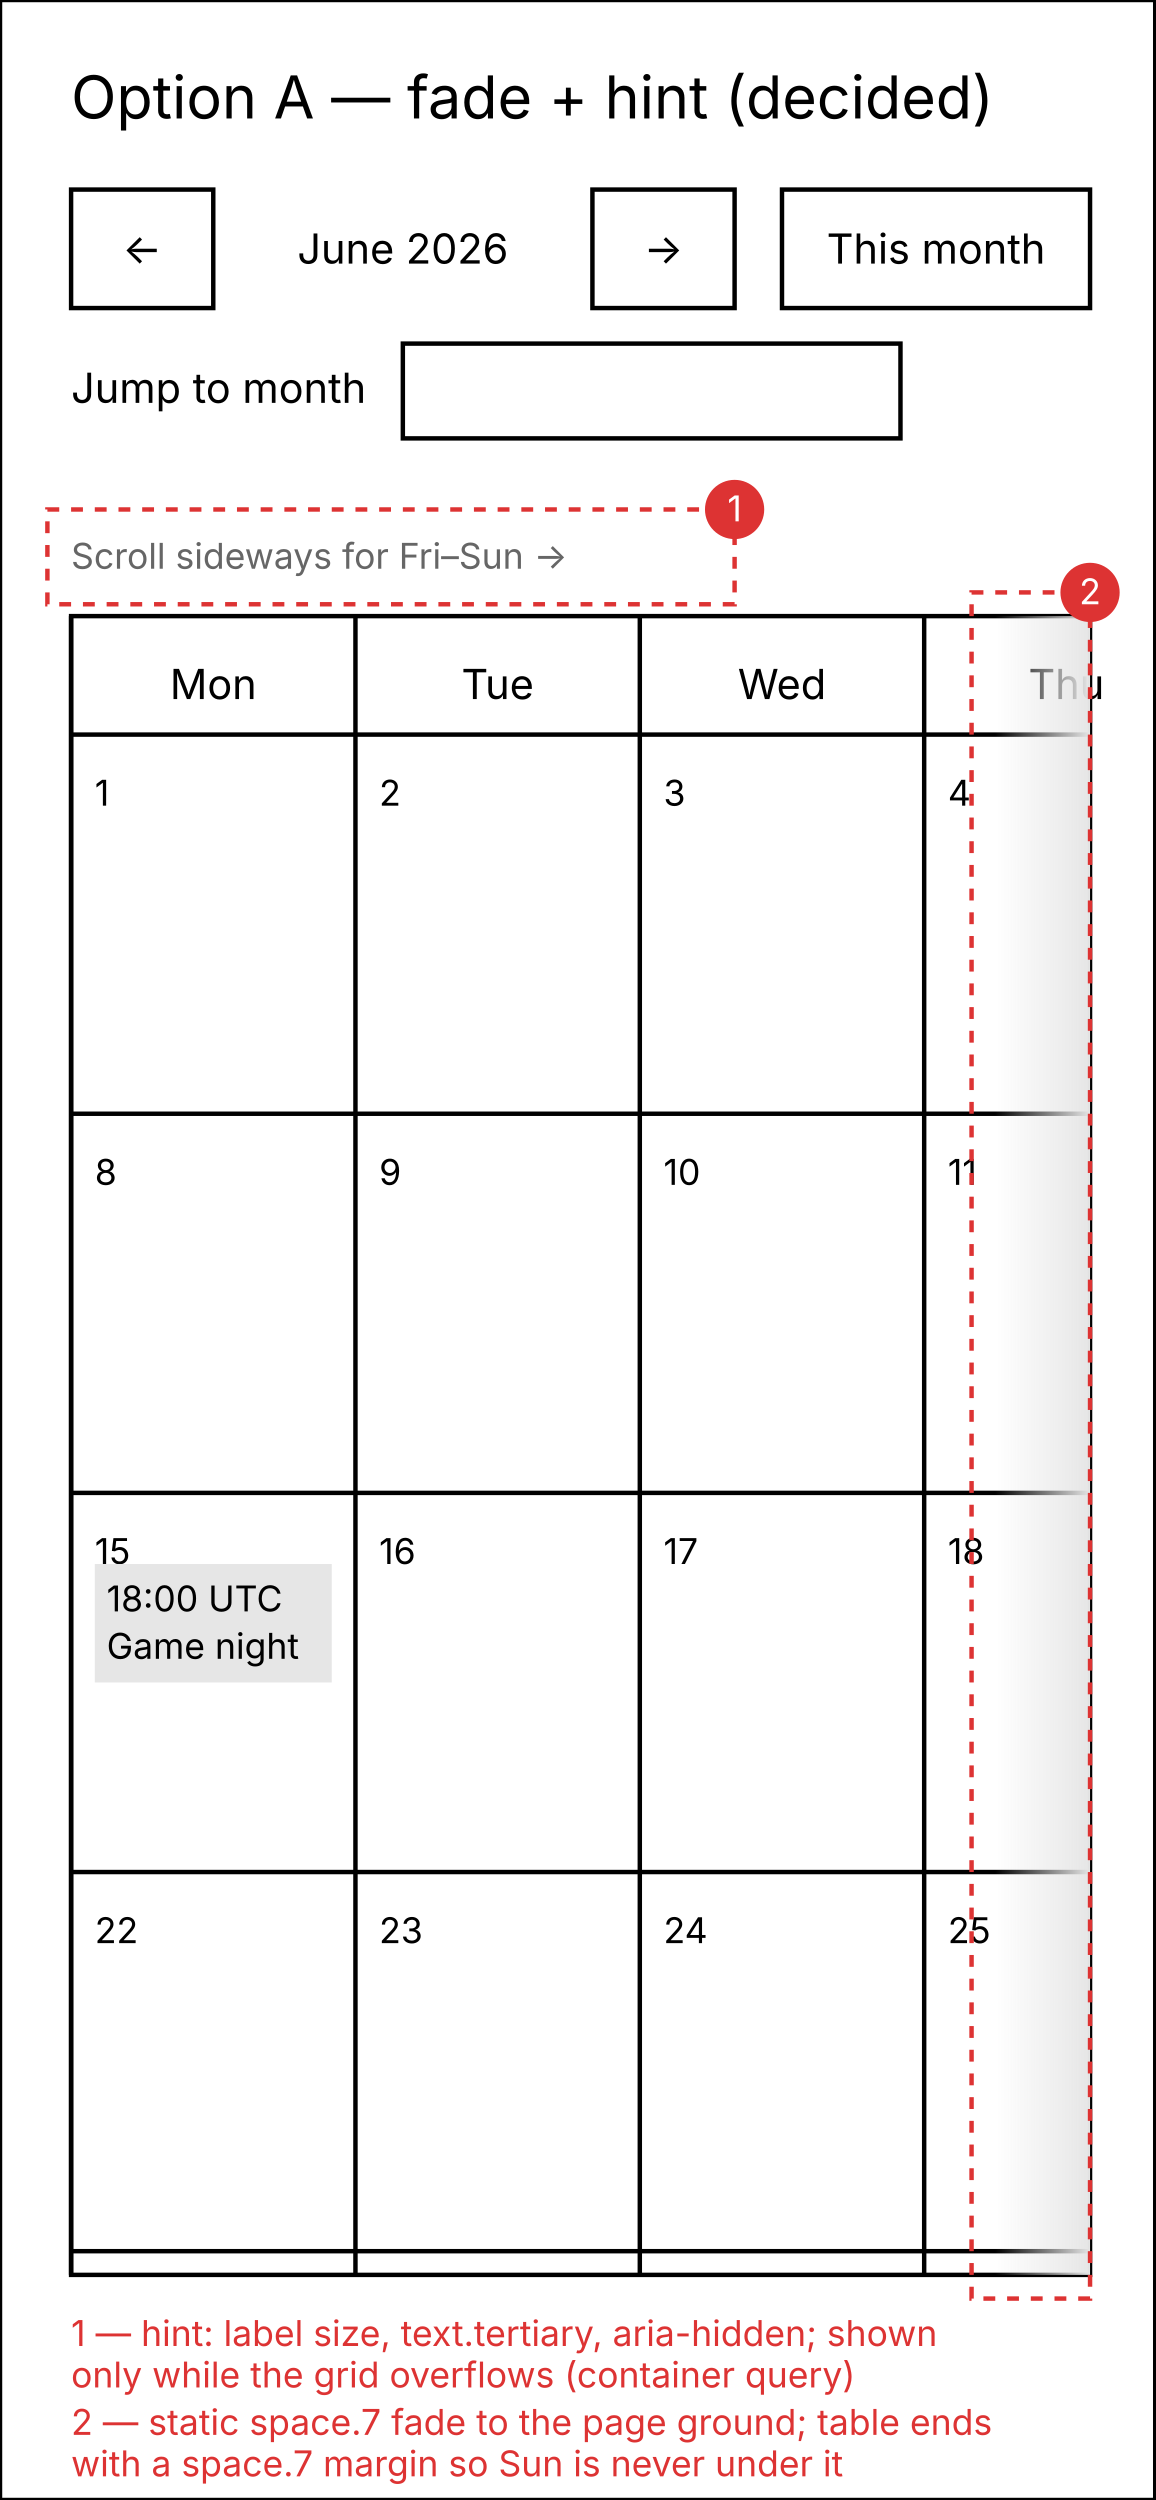
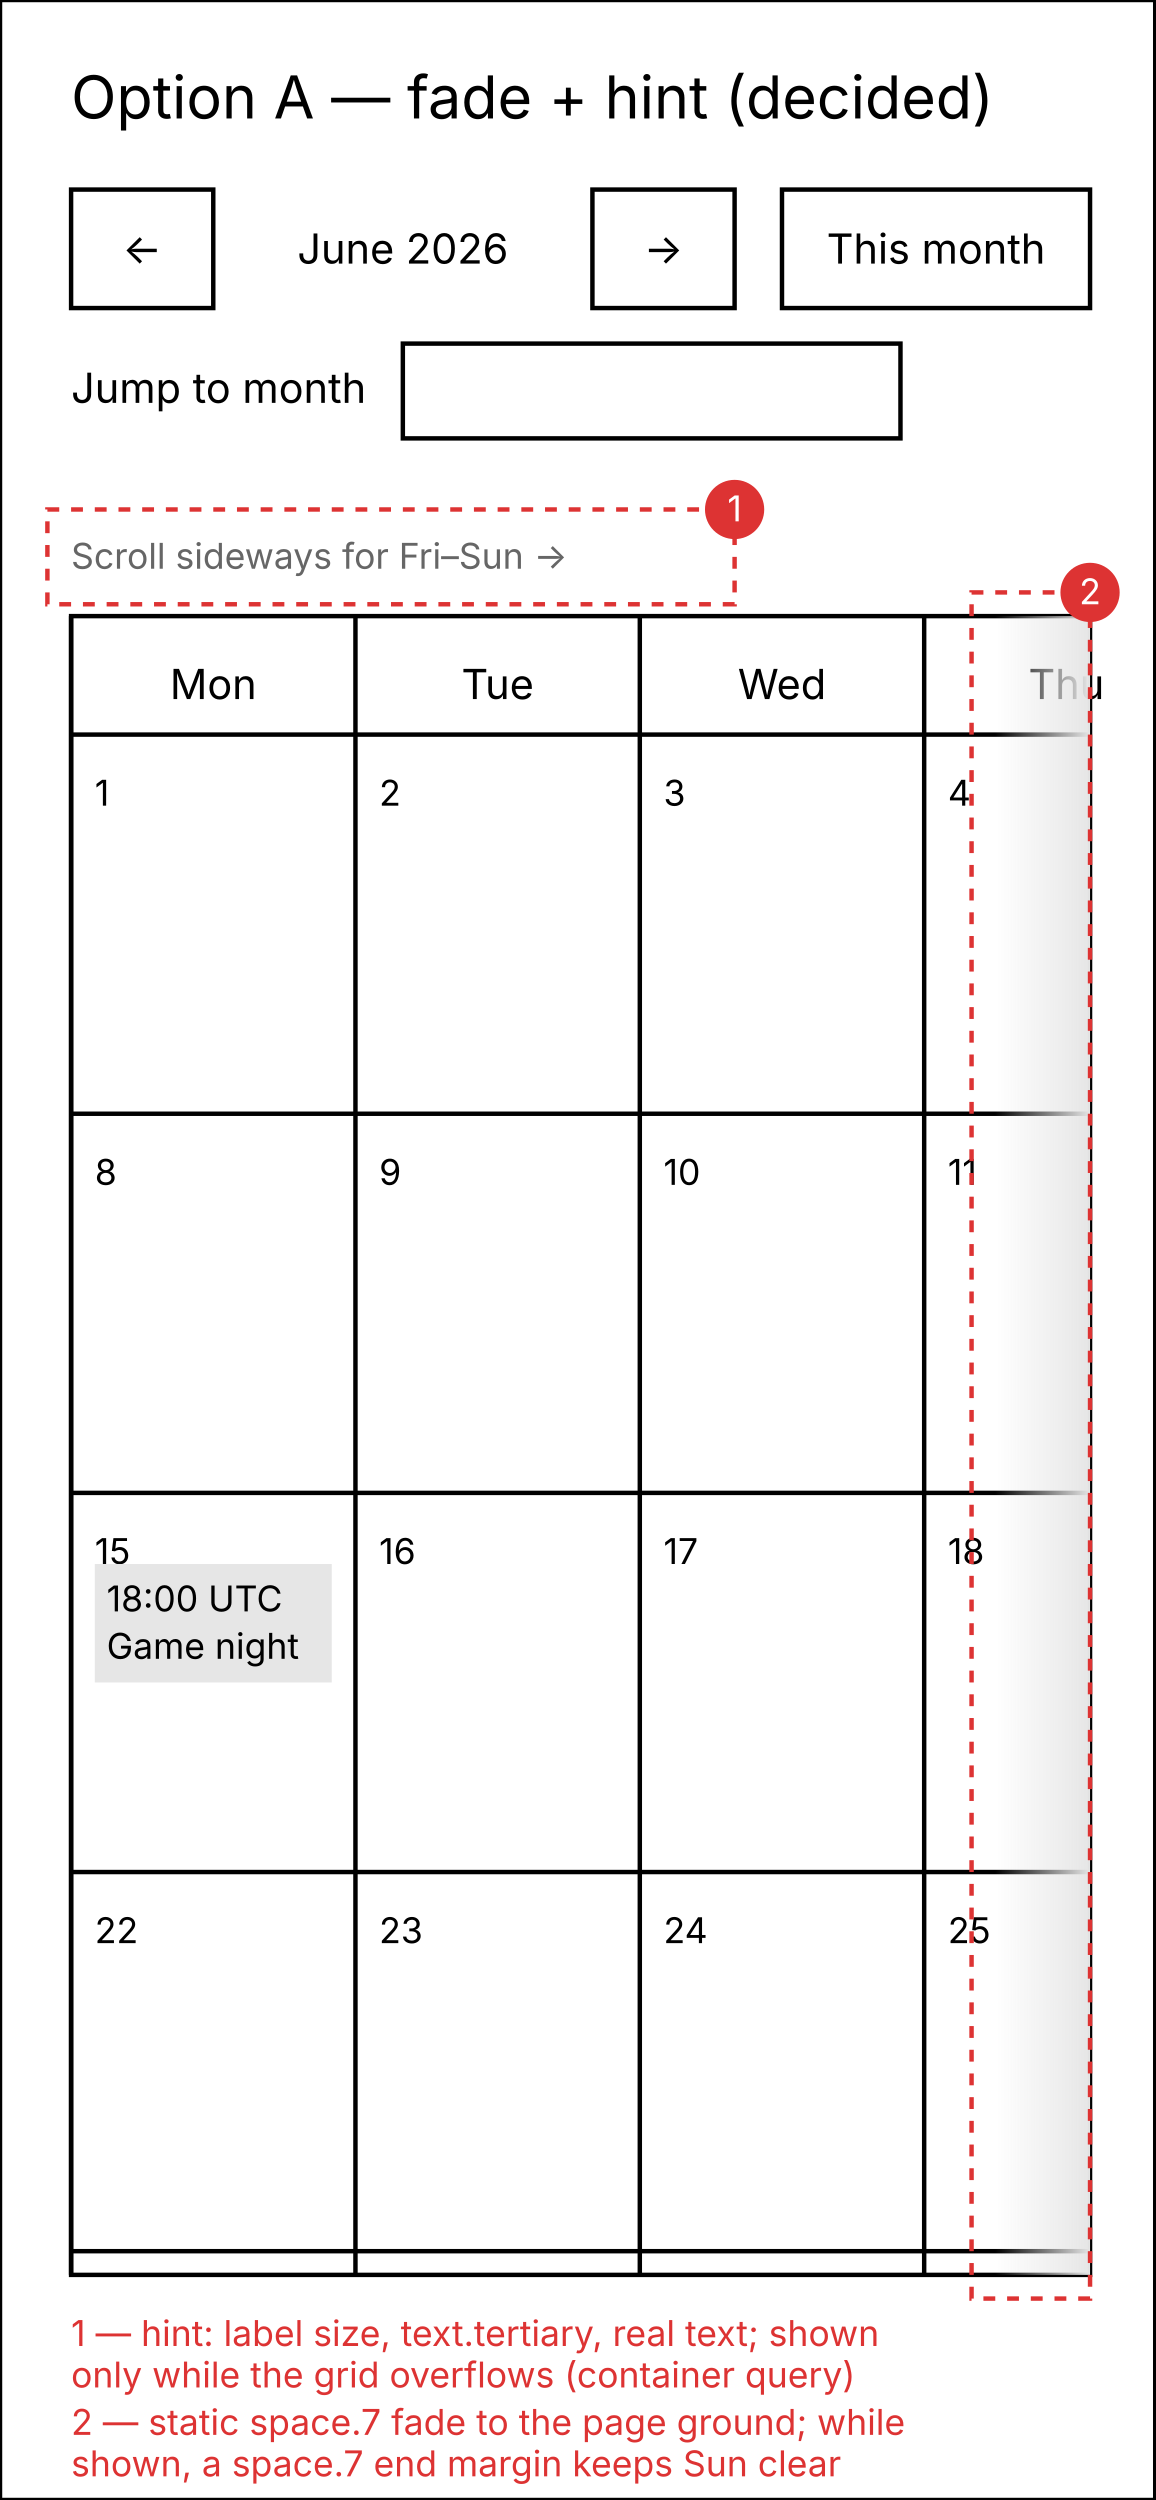
<svg xmlns="http://www.w3.org/2000/svg" width="390" height="844" viewBox="0 0 390 844" font-family="-apple-system, system-ui, sans-serif" fill="#fff" stroke="#000" stroke-width="1.5">
  <defs>
    <linearGradient id="fade" x1="0" x2="1" y1="0" y2="0">
      <stop offset="0" stop-color="#e6e6e6" stop-opacity="0" />
      <stop offset="1" stop-color="#e6e6e6" stop-opacity="1" />
    </linearGradient>
  </defs>
  <rect x="0" y="0" width="390" height="844" />
  <text x="24" y="40" font-size="20" stroke="none" fill="#000">Option A — fade + hint (decided)</text>
  <rect x="24" y="64" width="48" height="40" />
  <text x="48" y="89" font-size="14" stroke="none" fill="#000" text-anchor="middle">←</text>
  <text x="136" y="89" font-size="14" stroke="none" fill="#000" text-anchor="middle">June 2026</text>
  <rect x="200" y="64" width="48" height="40" />
  <text x="224" y="89" font-size="14" stroke="none" fill="#000" text-anchor="middle">→</text>
  <rect x="264" y="64" width="104" height="40" />
  <text x="316" y="89" font-size="14" stroke="none" fill="#000" text-anchor="middle">This month</text>
  <text x="24" y="136" font-size="14" stroke="none" fill="#000">Jump to month</text>
  <rect x="136" y="116" width="168" height="32" />
  <text x="24" y="192" font-size="12" stroke="none" fill="#666">Scroll sideways for Fri–Sun →</text>
  <g stroke="#d33" stroke-dasharray="4 4" fill="none">
    <rect x="16" y="172" width="232" height="32" />
  </g>
  <circle cx="248" cy="172" r="10" fill="#d33" stroke="none" />
  <text x="248" y="176" font-size="12" text-anchor="middle" stroke="none" fill="#fff">1</text>
  <rect x="24" y="208" width="344" height="560" />
  <line x1="24" y1="208" x2="24" y2="768" />
  <line x1="120" y1="208" x2="120" y2="768" />
  <line x1="216" y1="208" x2="216" y2="768" />
  <line x1="312" y1="208" x2="312" y2="768" />
  <text x="72" y="236" font-size="14" stroke="none" fill="#000" text-anchor="middle">Mon</text>
  <text x="168" y="236" font-size="14" stroke="none" fill="#000" text-anchor="middle">Tue</text>
  <text x="264" y="236" font-size="14" stroke="none" fill="#000" text-anchor="middle">Wed</text>
  <text x="360" y="236" font-size="14" stroke="none" fill="#000" text-anchor="middle">Thu</text>
  <line x1="24" y1="248" x2="368" y2="248" />
  <line x1="24" y1="376" x2="368" y2="376" />
  <text x="32" y="272" font-size="12" stroke="none" fill="#000">1</text>
  <text x="128" y="272" font-size="12" stroke="none" fill="#000">2</text>
  <text x="224" y="272" font-size="12" stroke="none" fill="#000">3</text>
  <text x="320" y="272" font-size="12" stroke="none" fill="#000">4</text>
  <line x1="24" y1="504" x2="368" y2="504" />
  <text x="32" y="400" font-size="12" stroke="none" fill="#000">8</text>
  <text x="128" y="400" font-size="12" stroke="none" fill="#000">9</text>
  <text x="224" y="400" font-size="12" stroke="none" fill="#000">10</text>
  <text x="320" y="400" font-size="12" stroke="none" fill="#000">11</text>
  <line x1="24" y1="632" x2="368" y2="632" />
  <text x="32" y="528" font-size="12" stroke="none" fill="#000">15</text>
  <text x="128" y="528" font-size="12" stroke="none" fill="#000">16</text>
  <text x="224" y="528" font-size="12" stroke="none" fill="#000">17</text>
  <text x="320" y="528" font-size="12" stroke="none" fill="#000">18</text>
  <line x1="24" y1="760" x2="368" y2="760" />
  <text x="32" y="656" font-size="12" stroke="none" fill="#000">22</text>
  <text x="128" y="656" font-size="12" stroke="none" fill="#000">23</text>
  <text x="224" y="656" font-size="12" stroke="none" fill="#000">24</text>
  <text x="320" y="656" font-size="12" stroke="none" fill="#000">25</text>
  <rect x="32" y="528" width="80" height="40" fill="#e6e6e6" stroke="none" />
  <text x="36" y="544" font-size="12" stroke="none" fill="#000">18:00 UTC</text>
  <text x="36" y="560" font-size="12" stroke="none" fill="#000">Game night</text>
  <rect x="336" y="208" width="32" height="560" fill="url(#fade)" stroke="none" />
  <g stroke="#d33" stroke-dasharray="4 4" fill="none">
    <rect x="328" y="200" width="40" height="576" />
  </g>
  <circle cx="368" cy="200" r="10" fill="#d33" stroke="none" />
  <text x="368" y="204" font-size="12" text-anchor="middle" stroke="none" fill="#fff">2</text>
-   <text x="24" y="792" font-size="12" stroke="none" fill="#d33">1 — hint: label size, text.tertiary, aria-hidden; shown</text>
+   <text x="24" y="792" font-size="12" stroke="none" fill="#d33">1 — hint: label size, text.tertiary, real text; shown</text>
  <text x="24" y="806" font-size="12" stroke="none" fill="#d33">    only while the grid overflows (container query)</text>
-   <text x="24" y="822" font-size="12" stroke="none" fill="#d33">2 — static space.7 fade to the page ground; table ends</text>
-   <text x="24" y="836" font-size="12" stroke="none" fill="#d33">    with a space.7 margin so Sun is never under it</text>
+   <text x="24" y="822" font-size="12" stroke="none" fill="#d33">2 — static space.7 fade to the page ground; while</text>
+   <text x="24" y="836" font-size="12" stroke="none" fill="#d33">    shown, a space.7 end margin keeps Sun clear</text>
</svg>
